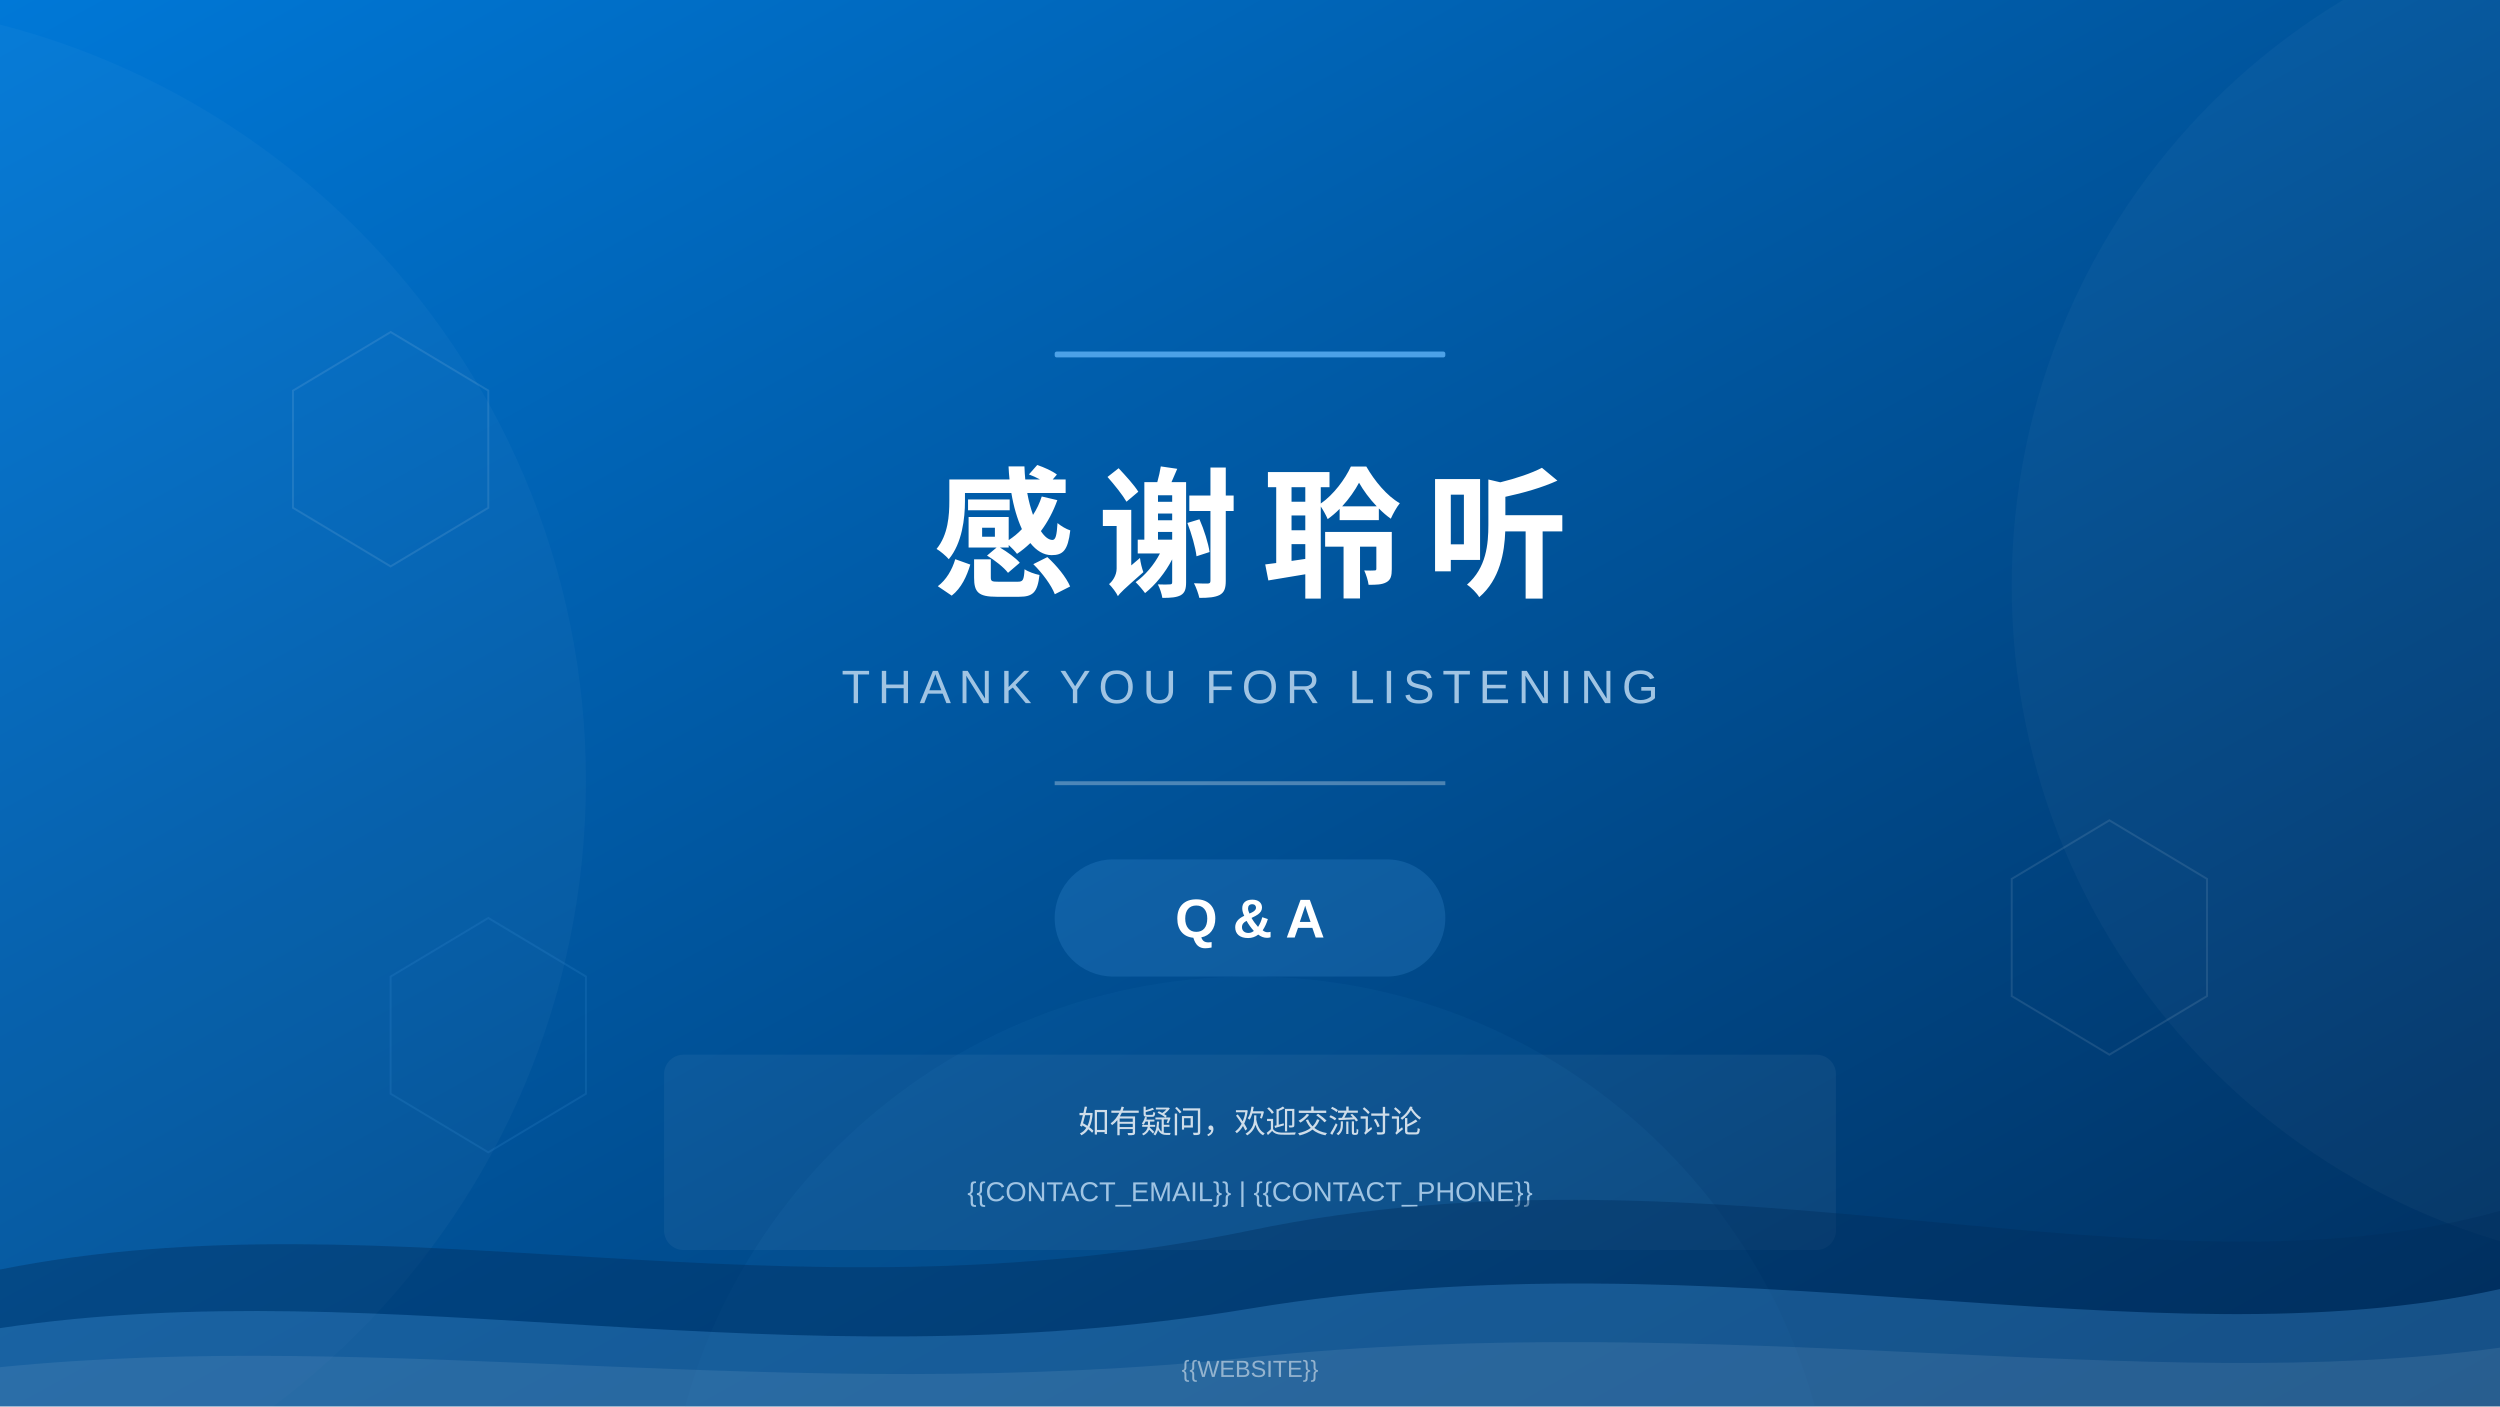
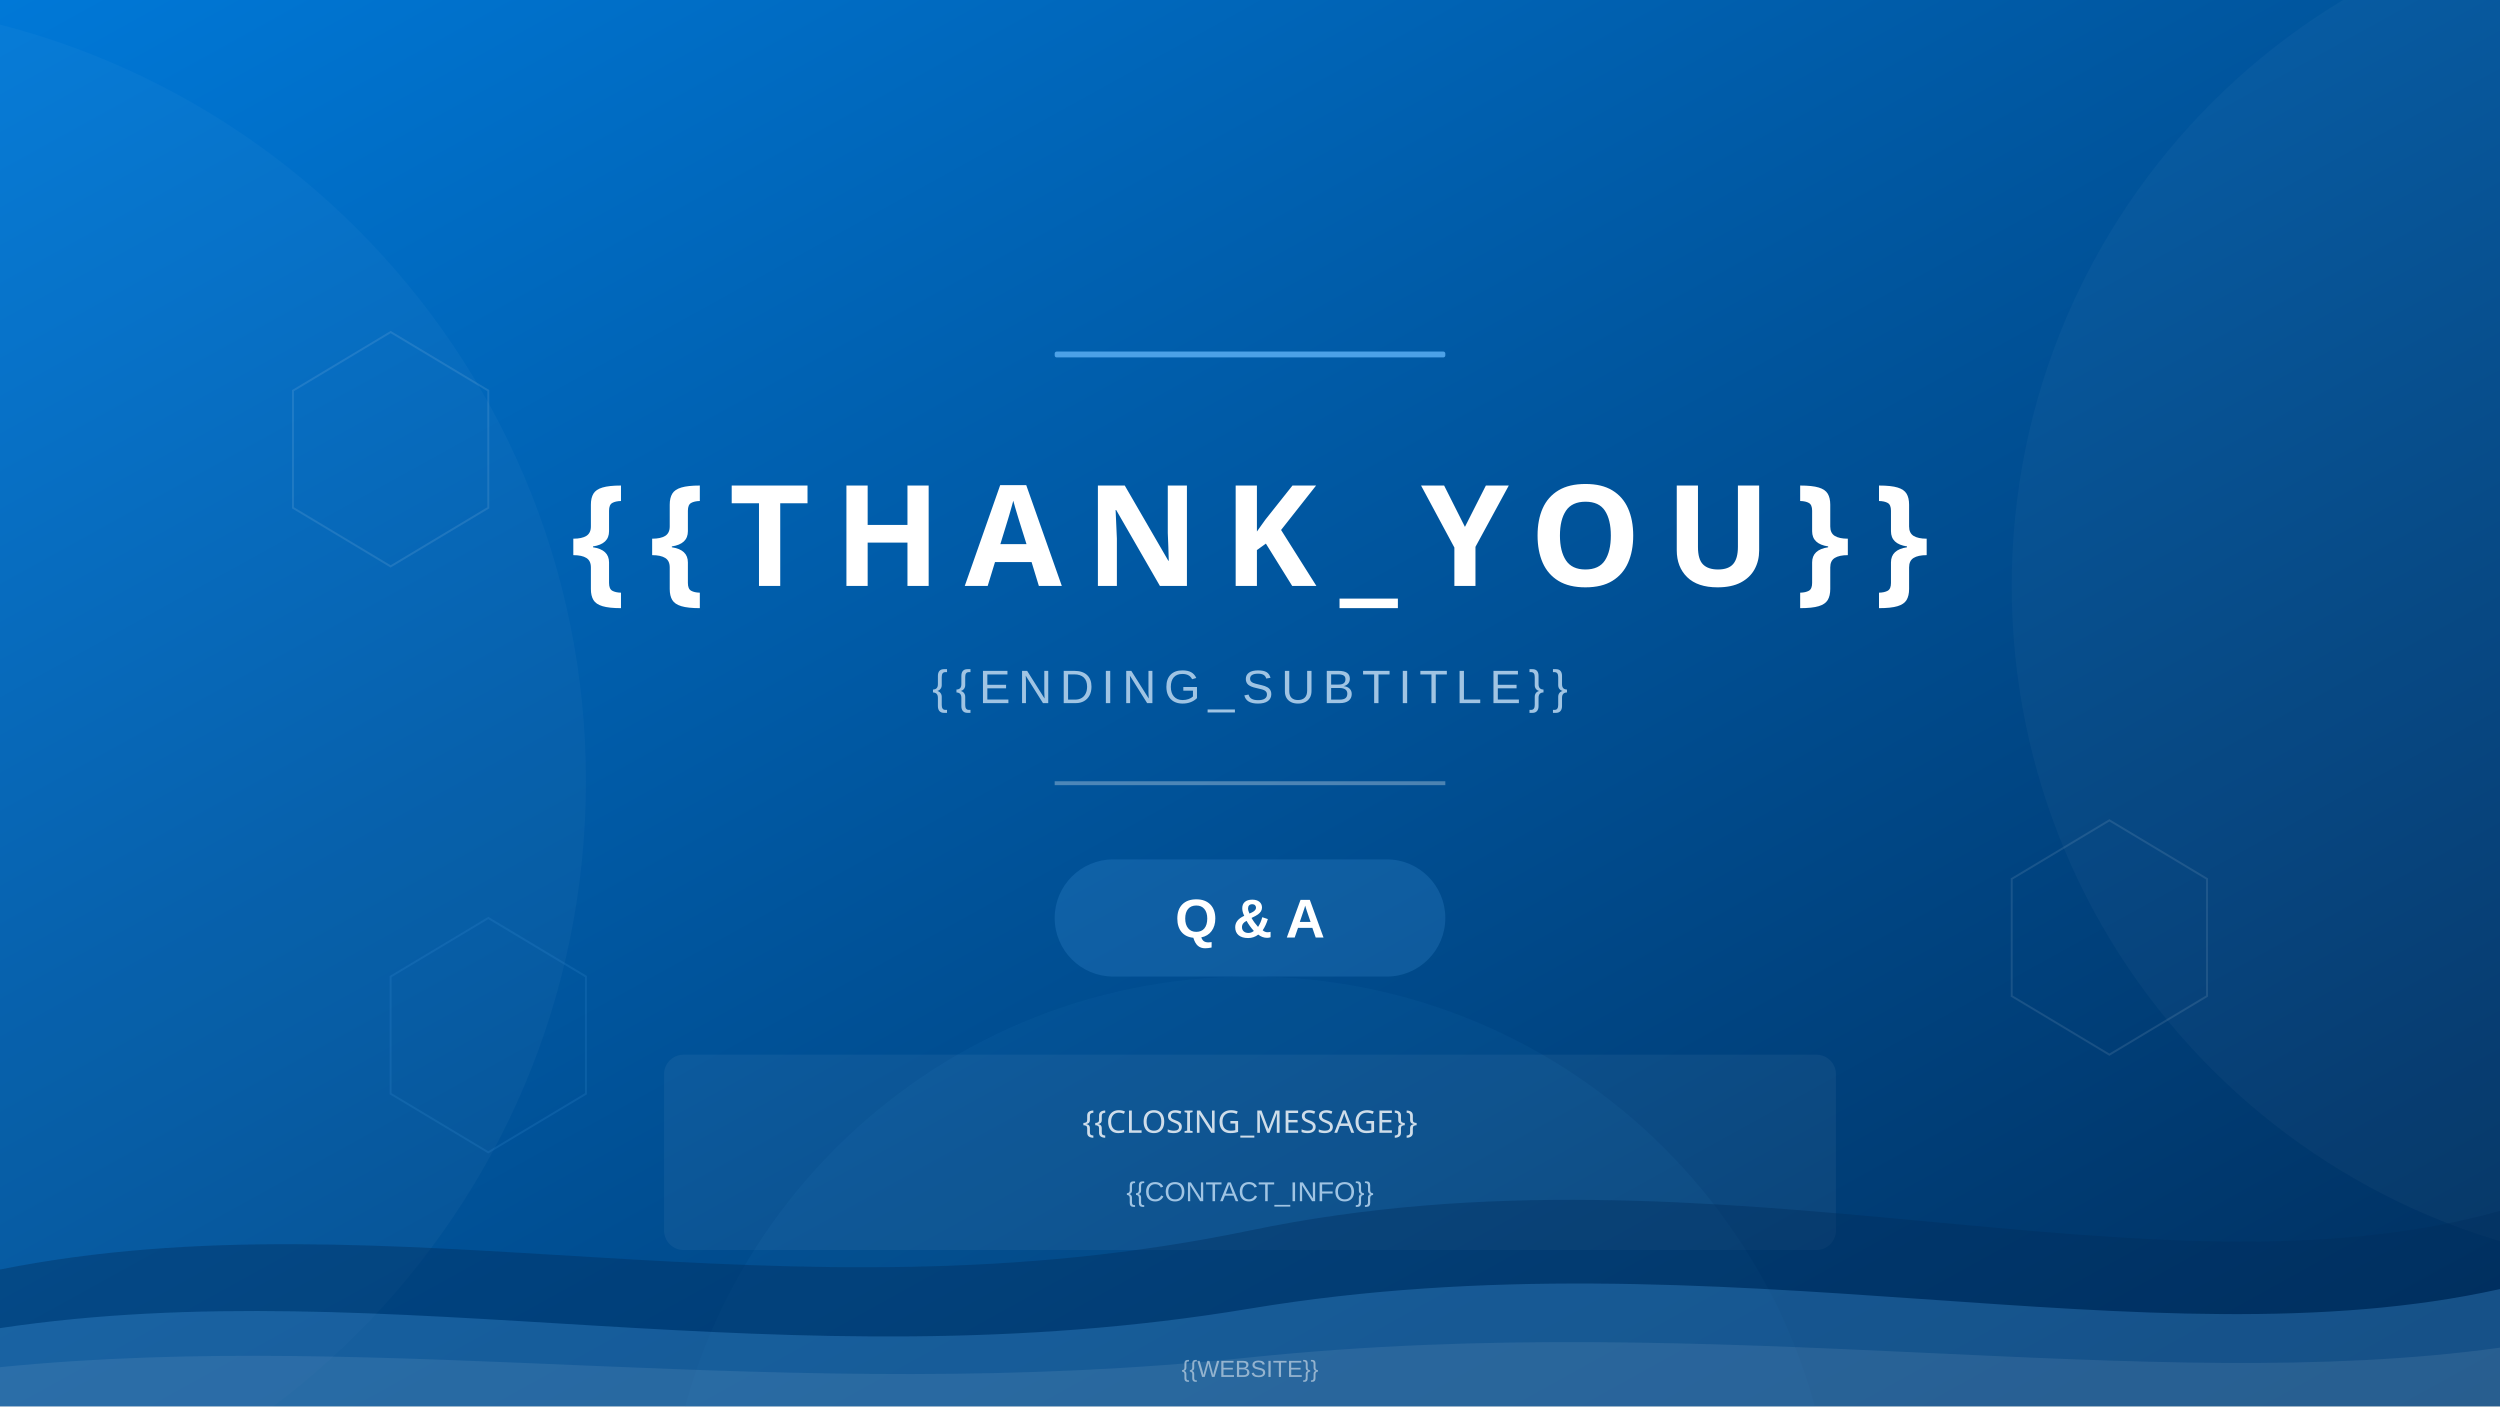
<svg xmlns="http://www.w3.org/2000/svg" viewBox="0 0 1280 720">
  <defs>
    <linearGradient id="endGradient" x1="0%" y1="0%" x2="100%" y2="100%">
      <stop offset="0%" style="stop-color:#0078D7;stop-opacity:1" />
      <stop offset="100%" style="stop-color:#002E5D;stop-opacity:1" />
    </linearGradient>
  </defs>
  <rect x="0" y="0" width="1280" height="720" fill="url(#endGradient)" />
  <circle cx="-100" cy="400" r="400" fill="#FFFFFF" fill-opacity="0.03" />
  <circle cx="1380" cy="300" r="350" fill="#FFFFFF" fill-opacity="0.03" />
  <circle cx="640" cy="800" r="300" fill="#4CA1E7" fill-opacity="0.05" />
  <polygon points="150,200 200,170 250,200 250,260 200,290 150,260" fill="none" stroke="#FFFFFF" stroke-width="1" stroke-opacity="0.1" />
  <polygon points="1030,450 1080,420 1130,450 1130,510 1080,540 1030,510" fill="none" stroke="#FFFFFF" stroke-width="1" stroke-opacity="0.1" />
  <polygon points="200,500 250,470 300,500 300,560 250,590 200,560" fill="none" stroke="#4CA1E7" stroke-width="1" stroke-opacity="0.15" />
  <rect x="540" y="180" width="200" height="3" fill="#4CA1E7" rx="1" />
-   <text x="640" y="300" font-family="Microsoft YaHei" font-size="72" font-weight="bold" fill="#FFFFFF" text-anchor="middle" letter-spacing="12">感谢聆听</text>
-   <text x="640" y="360" font-family="Arial" font-size="24" fill="#A0C4E3" text-anchor="middle" letter-spacing="4">THANK YOU FOR LISTENING</text>
+   <text x="640" y="300" font-family="Microsoft YaHei" font-size="72" font-weight="bold" fill="#FFFFFF" text-anchor="middle" letter-spacing="12">{{THANK_YOU}}</text>
+   <text x="640" y="360" font-family="Arial" font-size="24" fill="#A0C4E3" text-anchor="middle" letter-spacing="4">{{ENDING_SUBTITLE}}</text>
  <rect x="540" y="400" width="200" height="2" fill="#FFFFFF" fill-opacity="0.3" />
  <rect x="540" y="440" width="200" height="60" fill="#4CA1E7" fill-opacity="0.2" rx="30" />
  <text x="640" y="480" font-family="Arial" font-size="28" font-weight="bold" fill="#FFFFFF" text-anchor="middle">Q &amp; A</text>
  <rect x="340" y="540" width="600" height="100" fill="#FFFFFF" fill-opacity="0.05" rx="10" />
-   <text x="640" y="580" font-family="Microsoft YaHei" font-size="16" fill="#FFFFFF" fill-opacity="0.8" text-anchor="middle">如有疑问，欢迎交流讨论</text>
-   <text x="640" y="615" font-family="Arial" font-size="14" fill="#A0C4E3" text-anchor="middle">{{CONTACT_EMAIL}} | {{CONTACT_PHONE}}</text>
+   <text x="640" y="580" font-family="Microsoft YaHei" font-size="16" fill="#FFFFFF" fill-opacity="0.8" text-anchor="middle">{{CLOSING_MESSAGE}}</text>
+   <text x="640" y="615" font-family="Arial" font-size="14" fill="#A0C4E3" text-anchor="middle">{{CONTACT_INFO}}</text>
  <path d="M0,650 C200,610 400,680 640,630 C880,580 1100,670 1280,620 L1280,720 L0,720 Z" fill="#002E5D" fill-opacity="0.4" />
  <path d="M0,680 C200,650 400,710 640,670 C880,630 1100,700 1280,660 L1280,720 L0,720 Z" fill="#4CA1E7" fill-opacity="0.3" />
  <path d="M0,700 C200,680 400,720 640,695 C880,670 1100,715 1280,690 L1280,720 L0,720 Z" fill="#FFFFFF" fill-opacity="0.08" />
  <text x="640" y="705" font-family="Arial" font-size="12" fill="#FFFFFF" fill-opacity="0.5" text-anchor="middle">{{WEBSITE}}</text>
</svg>
